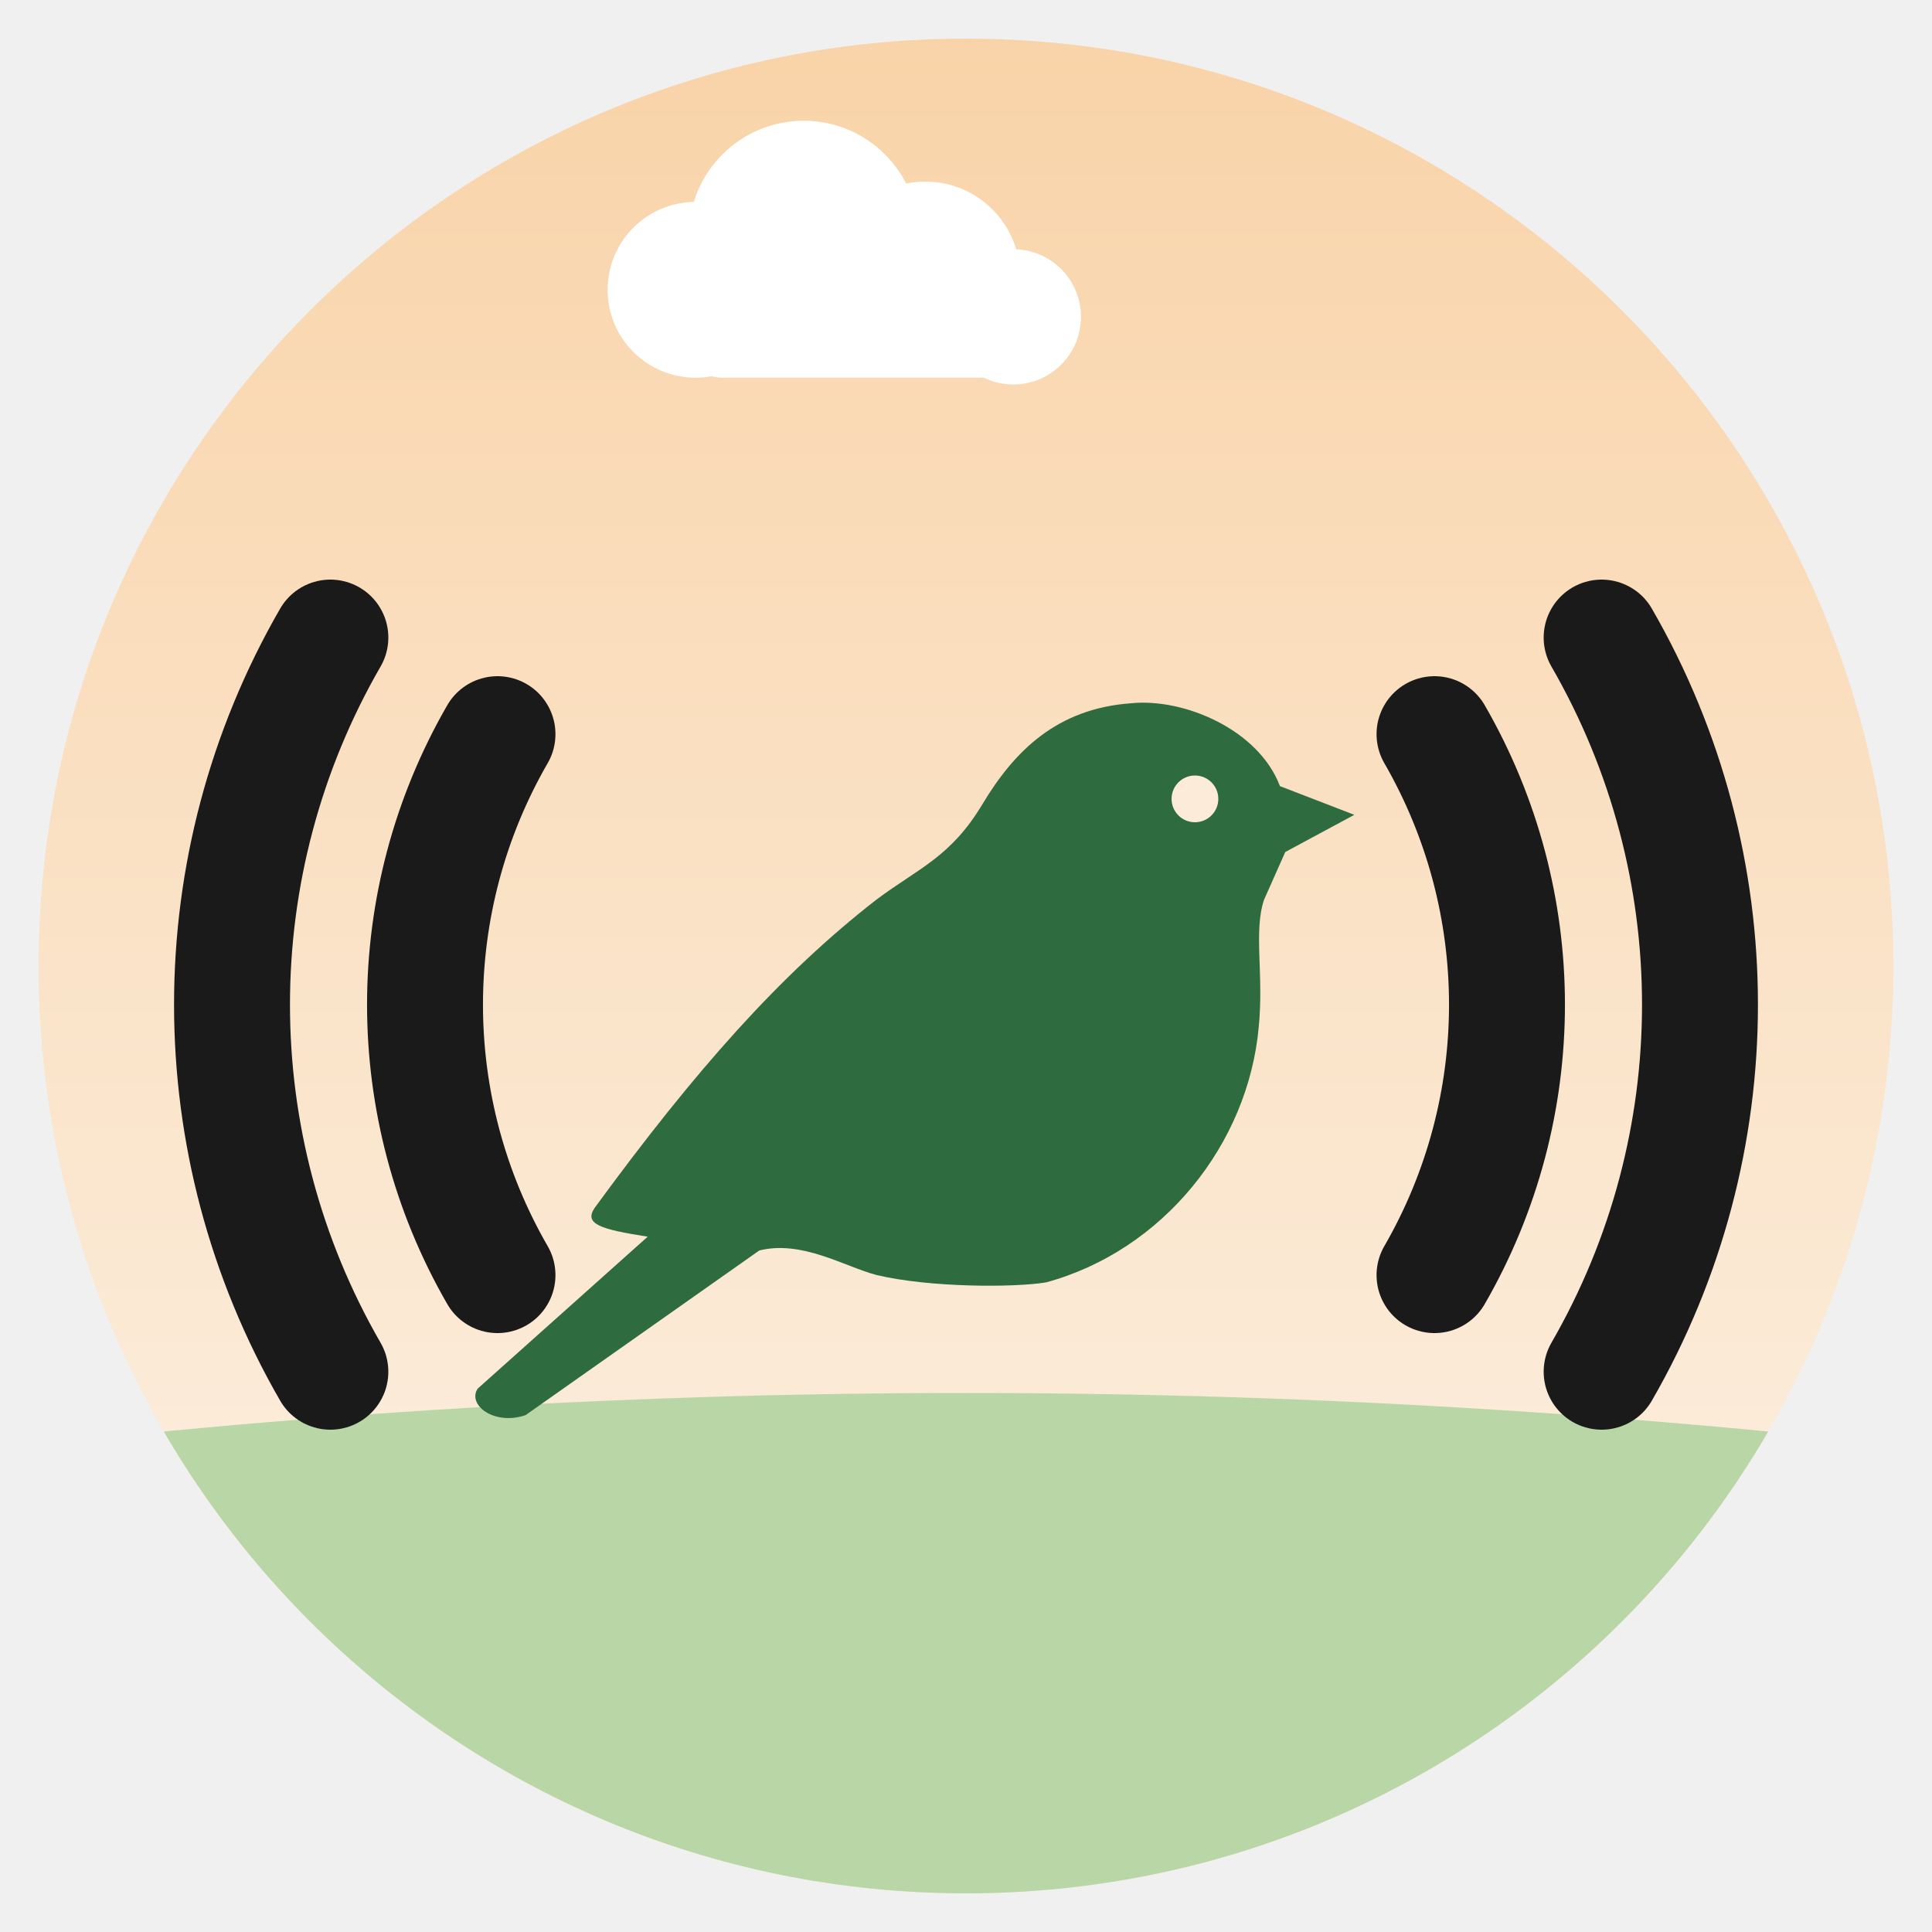
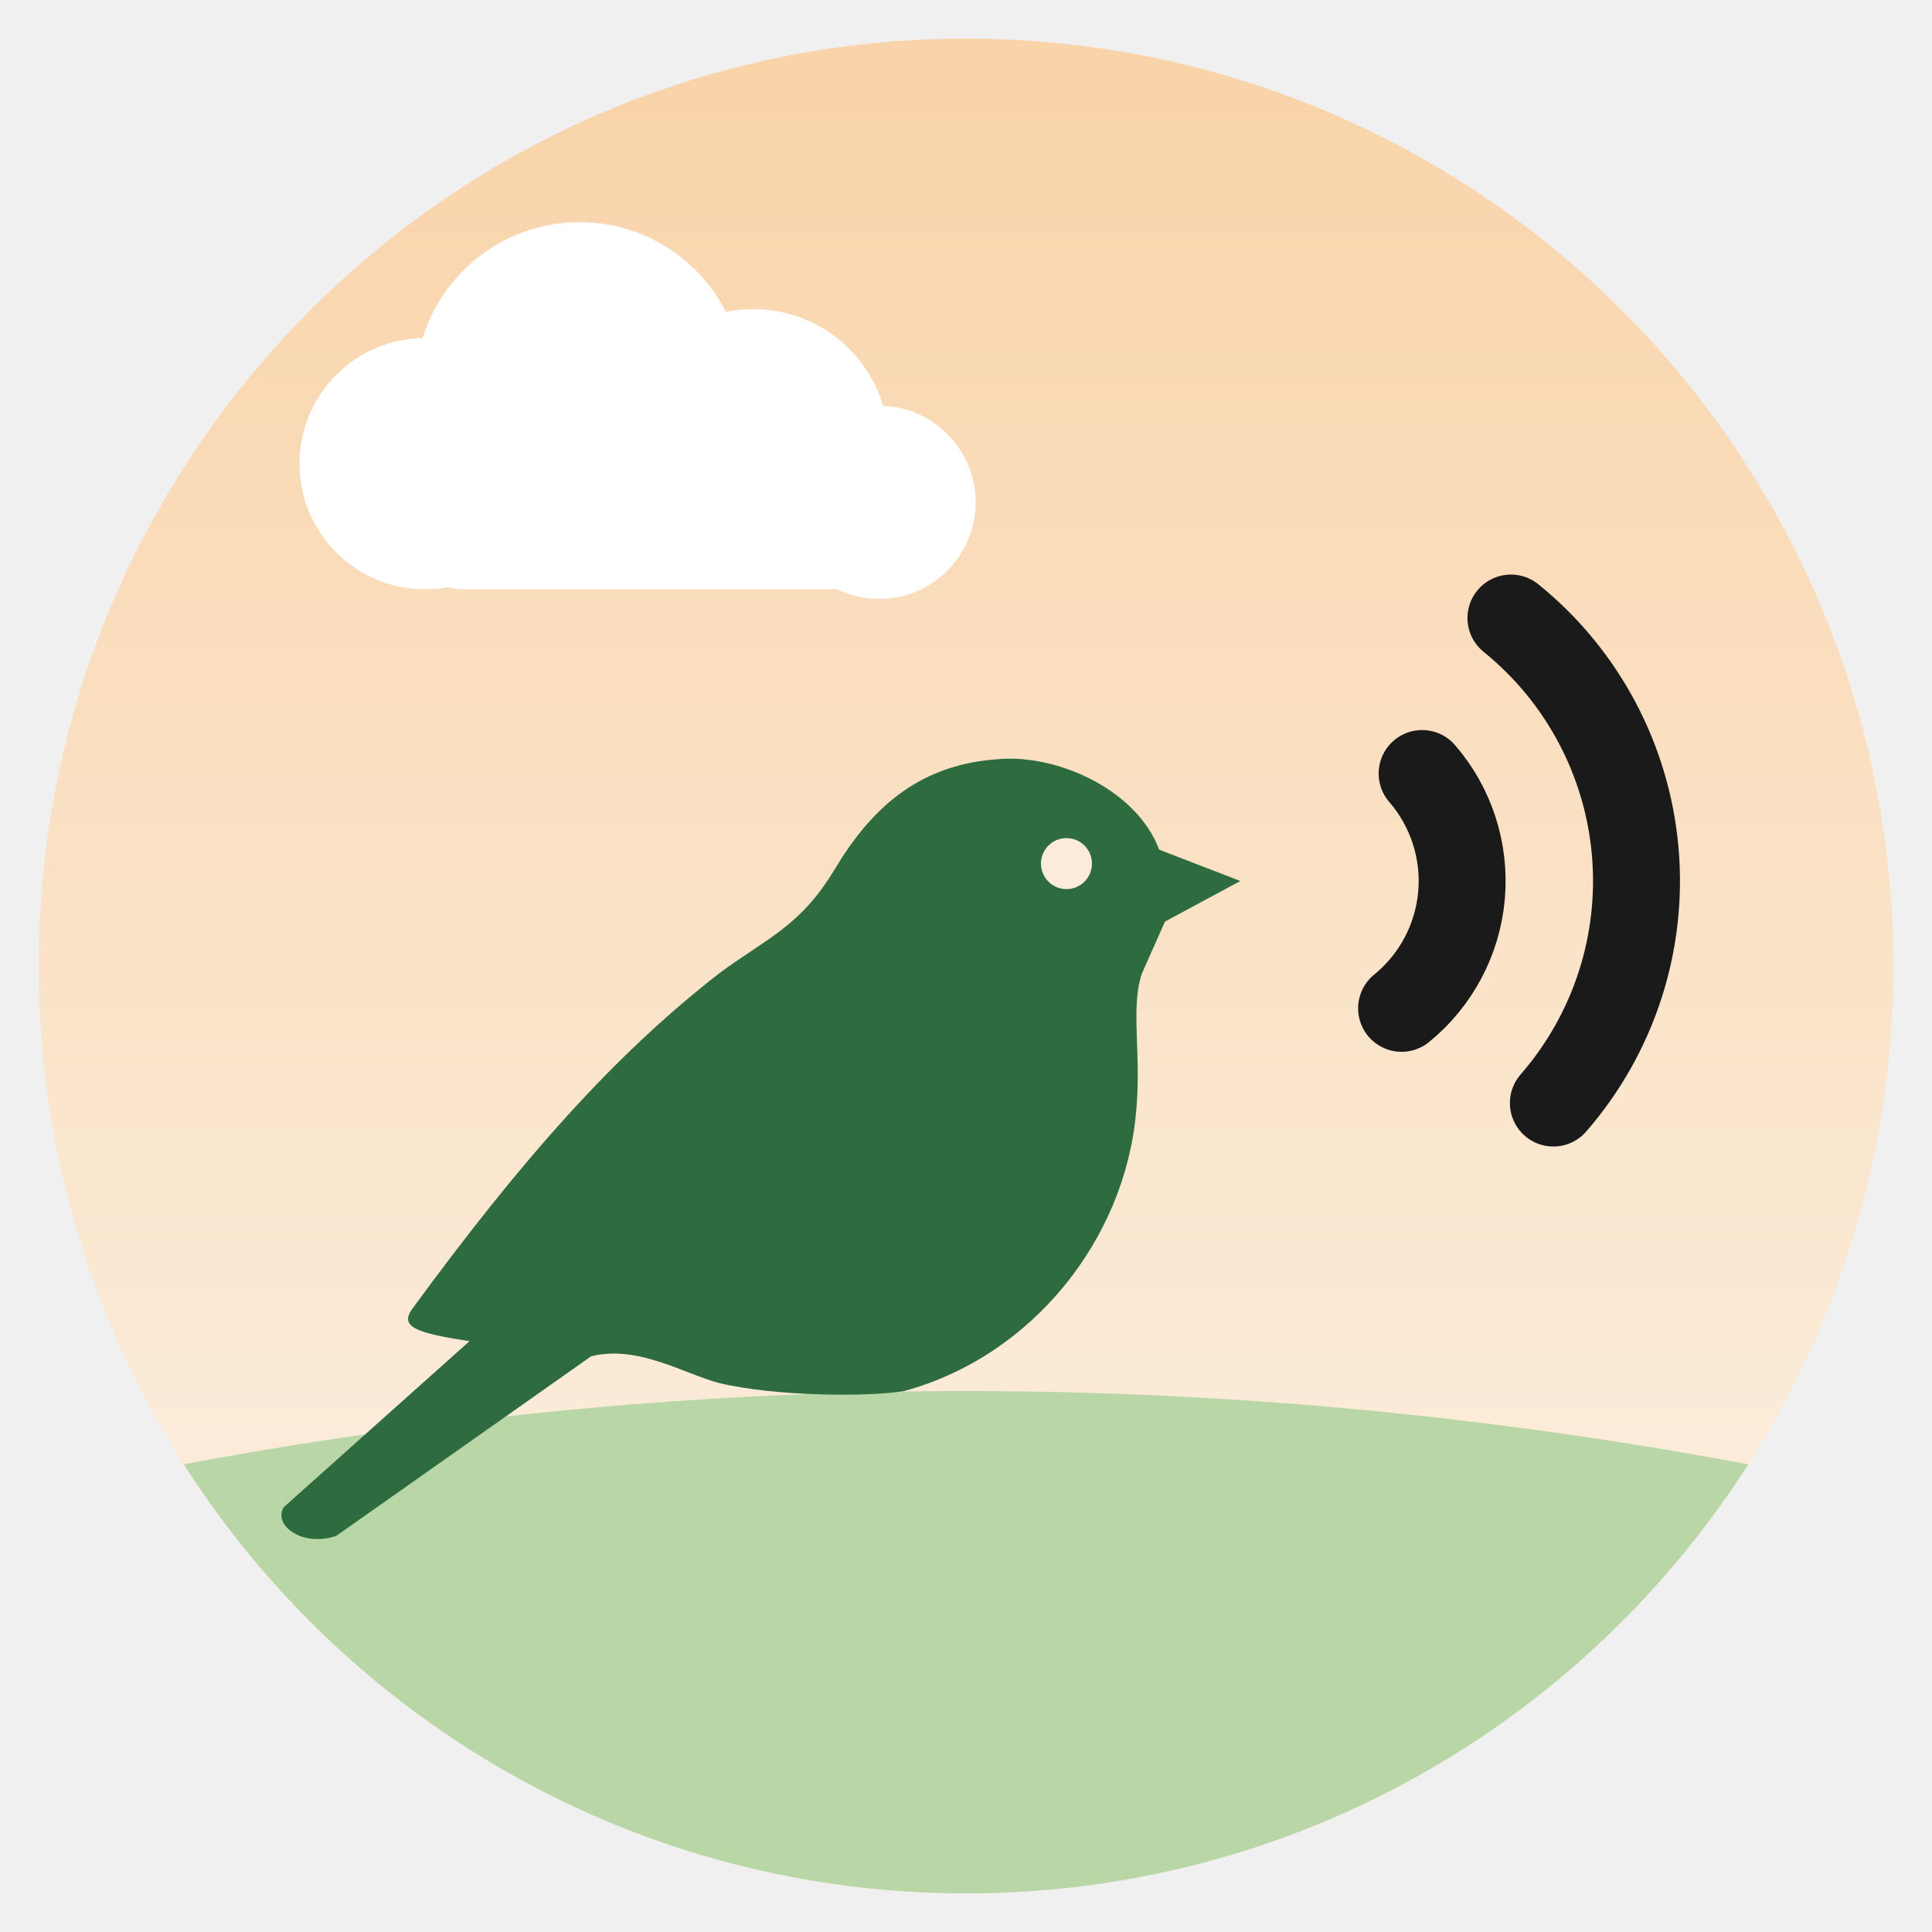
<svg xmlns="http://www.w3.org/2000/svg" viewBox="0 0 200 200">
  <defs>
    <clipPath id="c">
      <circle cx="100" cy="100" r="96" />
    </clipPath>
    <linearGradient id="sky" x1="0" y1="0" x2="0" y2="1">
      <stop offset="0" stop-color="#F9D3A8" />
      <stop offset="0.75" stop-color="#FBEBD8" />
    </linearGradient>
  </defs>
  <g clip-path="url(#c)">
    <circle cx="100" cy="100" r="96" fill="url(#sky)" />
-     <path d="M-10 151.2 Q100 137.2 210 151.2 L210 210 L-10 210 Z" fill="#B9D7A6" />
-     <circle cx="72.0" cy="30.0" r="9.1" fill="#FFFFFF" />
-     <circle cx="83.2" cy="24.4" r="11.9" fill="#FFFFFF" />
-     <circle cx="95.8" cy="28.6" r="9.8" fill="#FFFFFF" />
-     <circle cx="104.9" cy="32.8" r="7.0" fill="#FFFFFF" />
-     <rect x="70.6" y="30.0" width="35.0" height="9.1" rx="4.2" fill="#FFFFFF" />
-     <g transform="translate(94 105.25) scale(1.1) translate(-50 -45)">
+     <path d="M-10 158 Q100 130 210 158 L210 210 L-10 210 Z" fill="#B9D7A6" />
+     <circle cx="44.0" cy="48.0" r="13.0" fill="#FFFFFF" />
+     <circle cx="60.0" cy="40.0" r="17.0" fill="#FFFFFF" />
+     <circle cx="78.0" cy="46.0" r="14.0" fill="#FFFFFF" />
+     <circle cx="91.0" cy="52.0" r="10.0" fill="#FFFFFF" />
+     <rect x="42.0" y="48.0" width="50.0" height="13.0" rx="6.0" fill="#FFFFFF" />
+     <g transform="translate(78 114) scale(1.2) translate(-50 -45)">
      <path d="M92 26 L85 23.3 C83 18 76 15 71 15.5 C64 16 60 20 57 25 C54 30 51 31 47 34 C38 41 30 50 20.5 63 C19.5 64.5 21 65 25.5 65.7 L9.5 80 C8.5 81.5 11 83.5 14 82.5 L36 67 C40 66 44 68.5 47 69.3 C52 70.5 60 70.5 63 70 C74 67 82 57 83 46 C83.5 41 82.5 37 83.5 34 L85.5 29.5 Z" fill="#2E6B3F" />
      <circle cx="77" cy="24.5" r="2.2" fill="#FBEBD8" />
    </g>
-     <path d="M148.5 76.0 A56 56 0 0 1 148.5 132.0" stroke="#1A1A1A" stroke-width="12" fill="none" stroke-linecap="round" />
-     <path d="M51.5 132.0 A56 56 0 0 1 51.5 76.0" stroke="#1A1A1A" stroke-width="12" fill="none" stroke-linecap="round" />
-     <path d="M165.8 66.0 A76 76 0 0 1 165.8 142.0" stroke="#1A1A1A" stroke-width="12" fill="none" stroke-linecap="round" />
-     <path d="M34.2 142.0 A76 76 0 0 1 34.2 66.0" stroke="#1A1A1A" stroke-width="12" fill="none" stroke-linecap="round" />
+     <g transform="rotate(5 134.4 91.2)">
+       <path d="M146.2 79.0 A17 17 0 0 1 146.2 103.4" stroke="#1A1A1A" stroke-width="9" fill="none" stroke-linecap="round" />
+     </g>
+     <g transform="rotate(-5 134.4 91.2)">
+       <path d="M158.7 66.0 A35 35 0 0 1 158.7 116.4" stroke="#1A1A1A" stroke-width="9" fill="none" stroke-linecap="round" />
+     </g>
  </g>
</svg>
